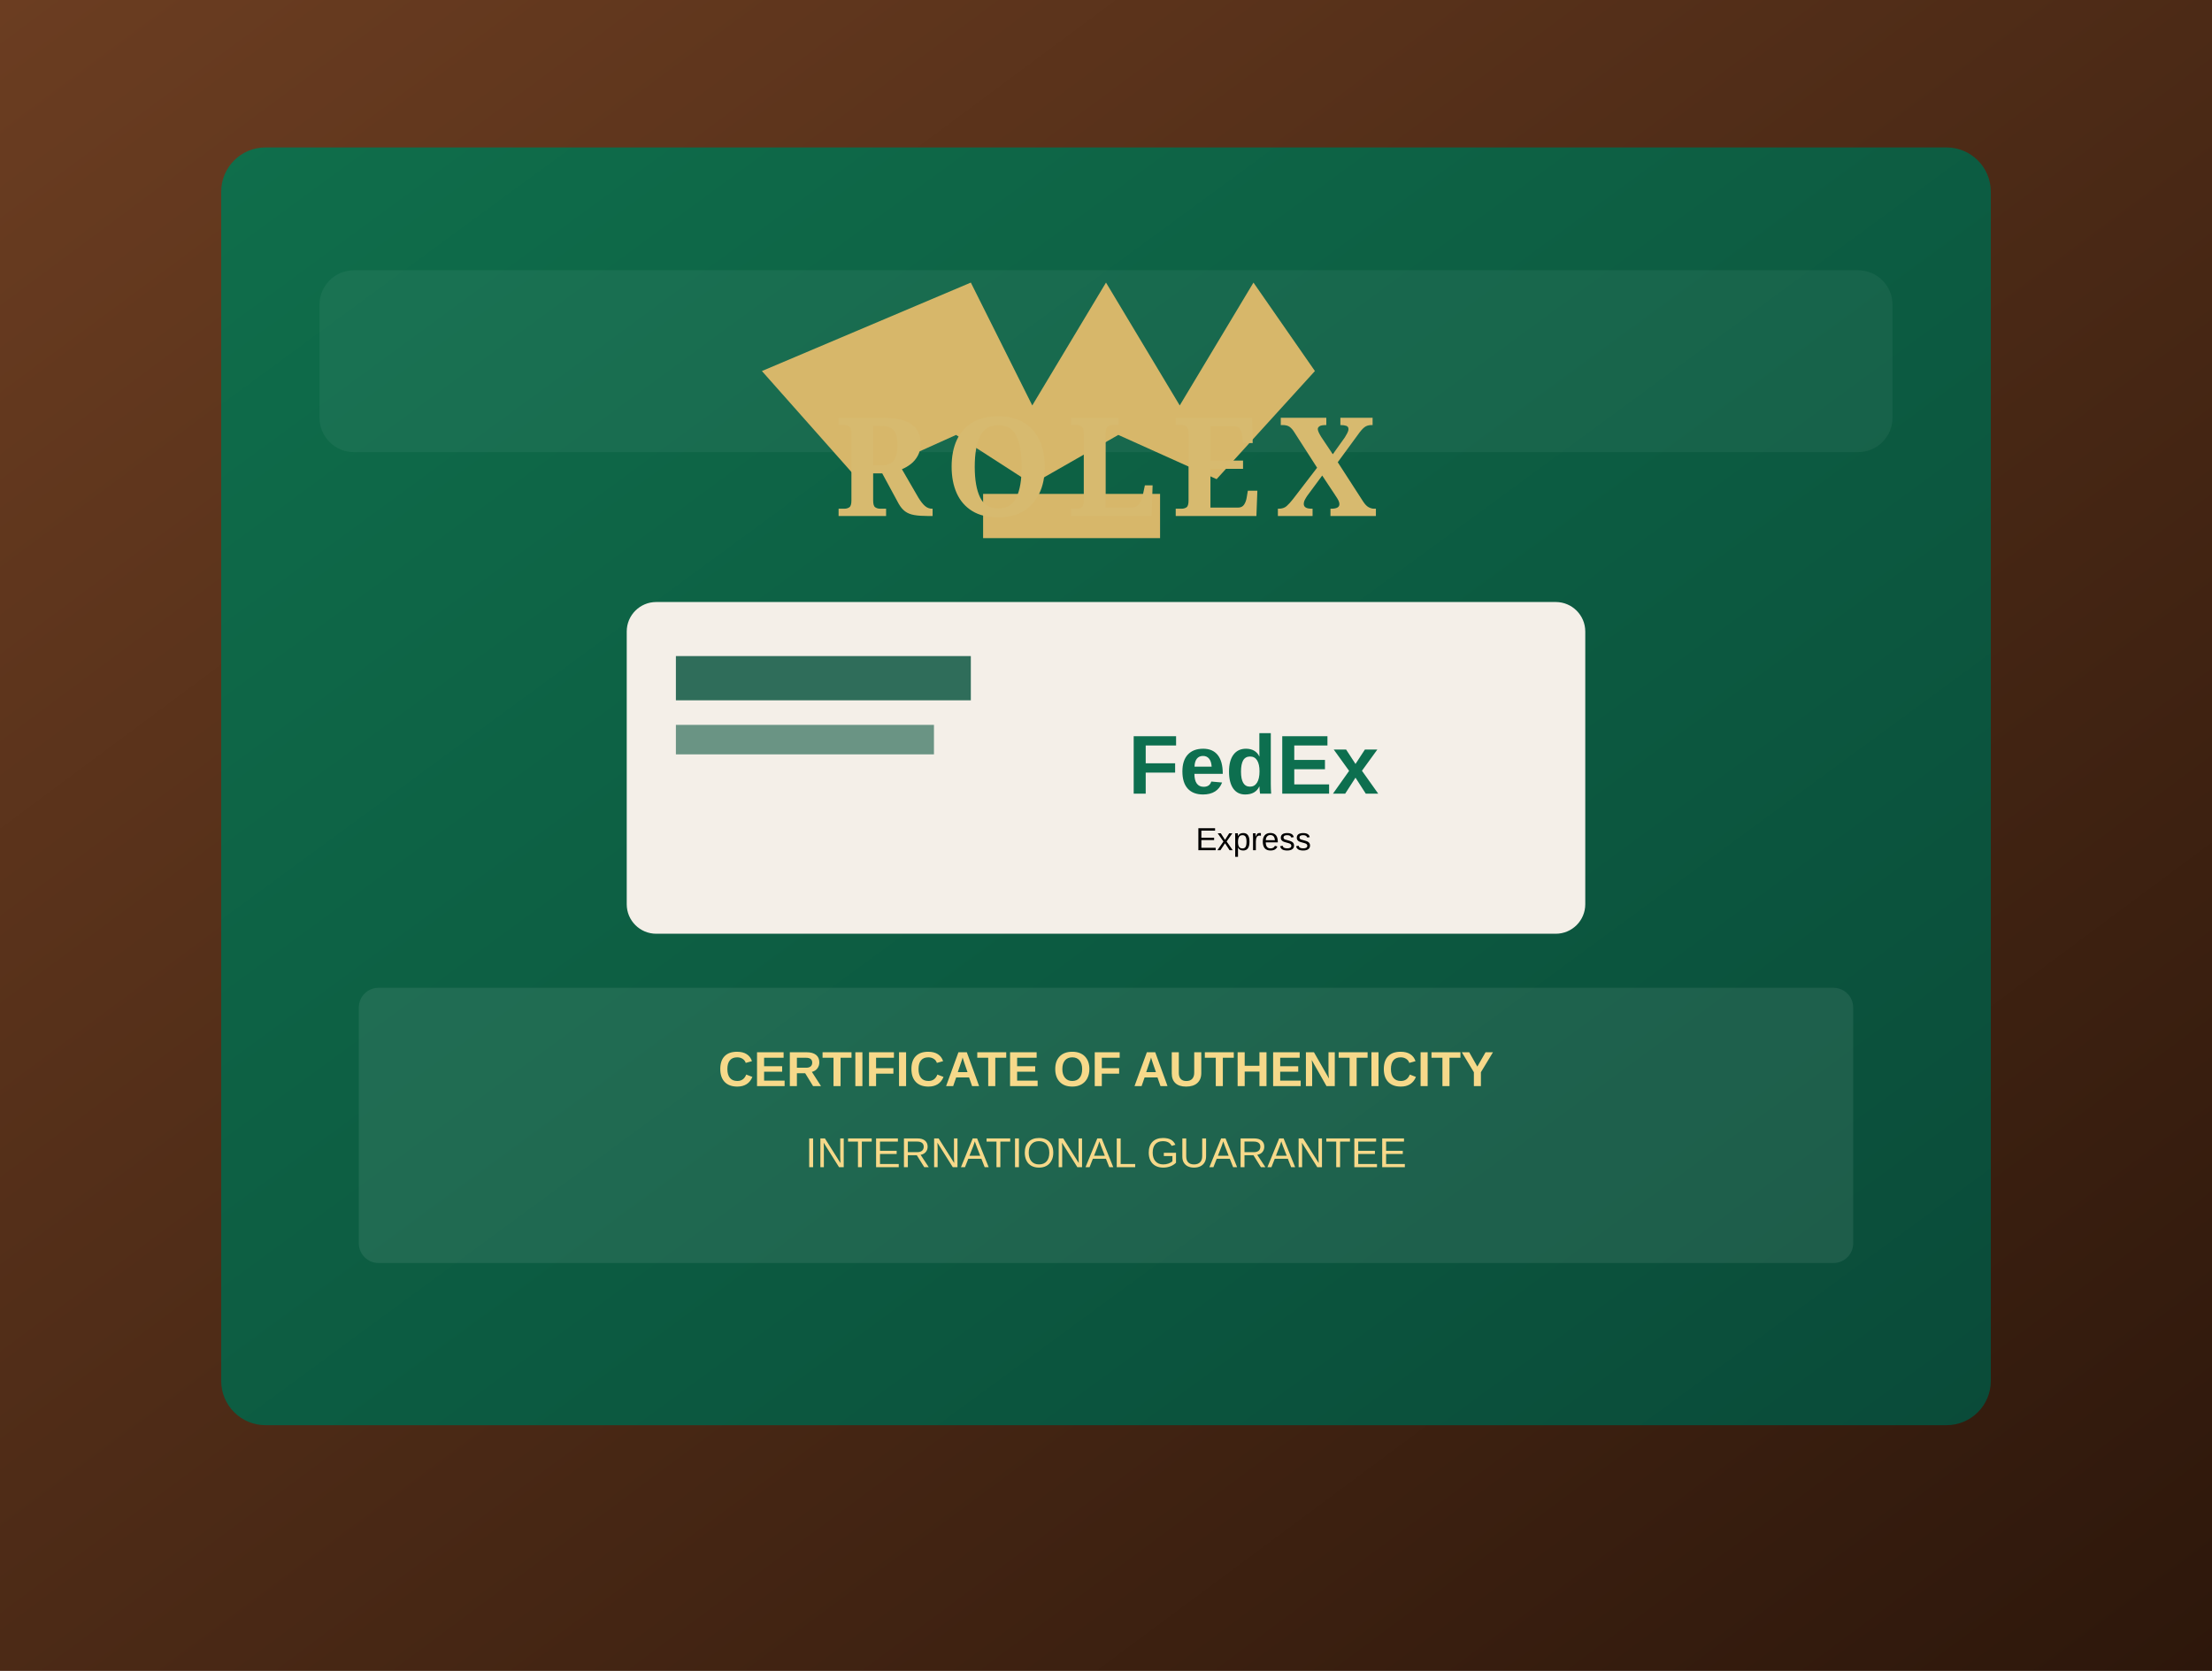
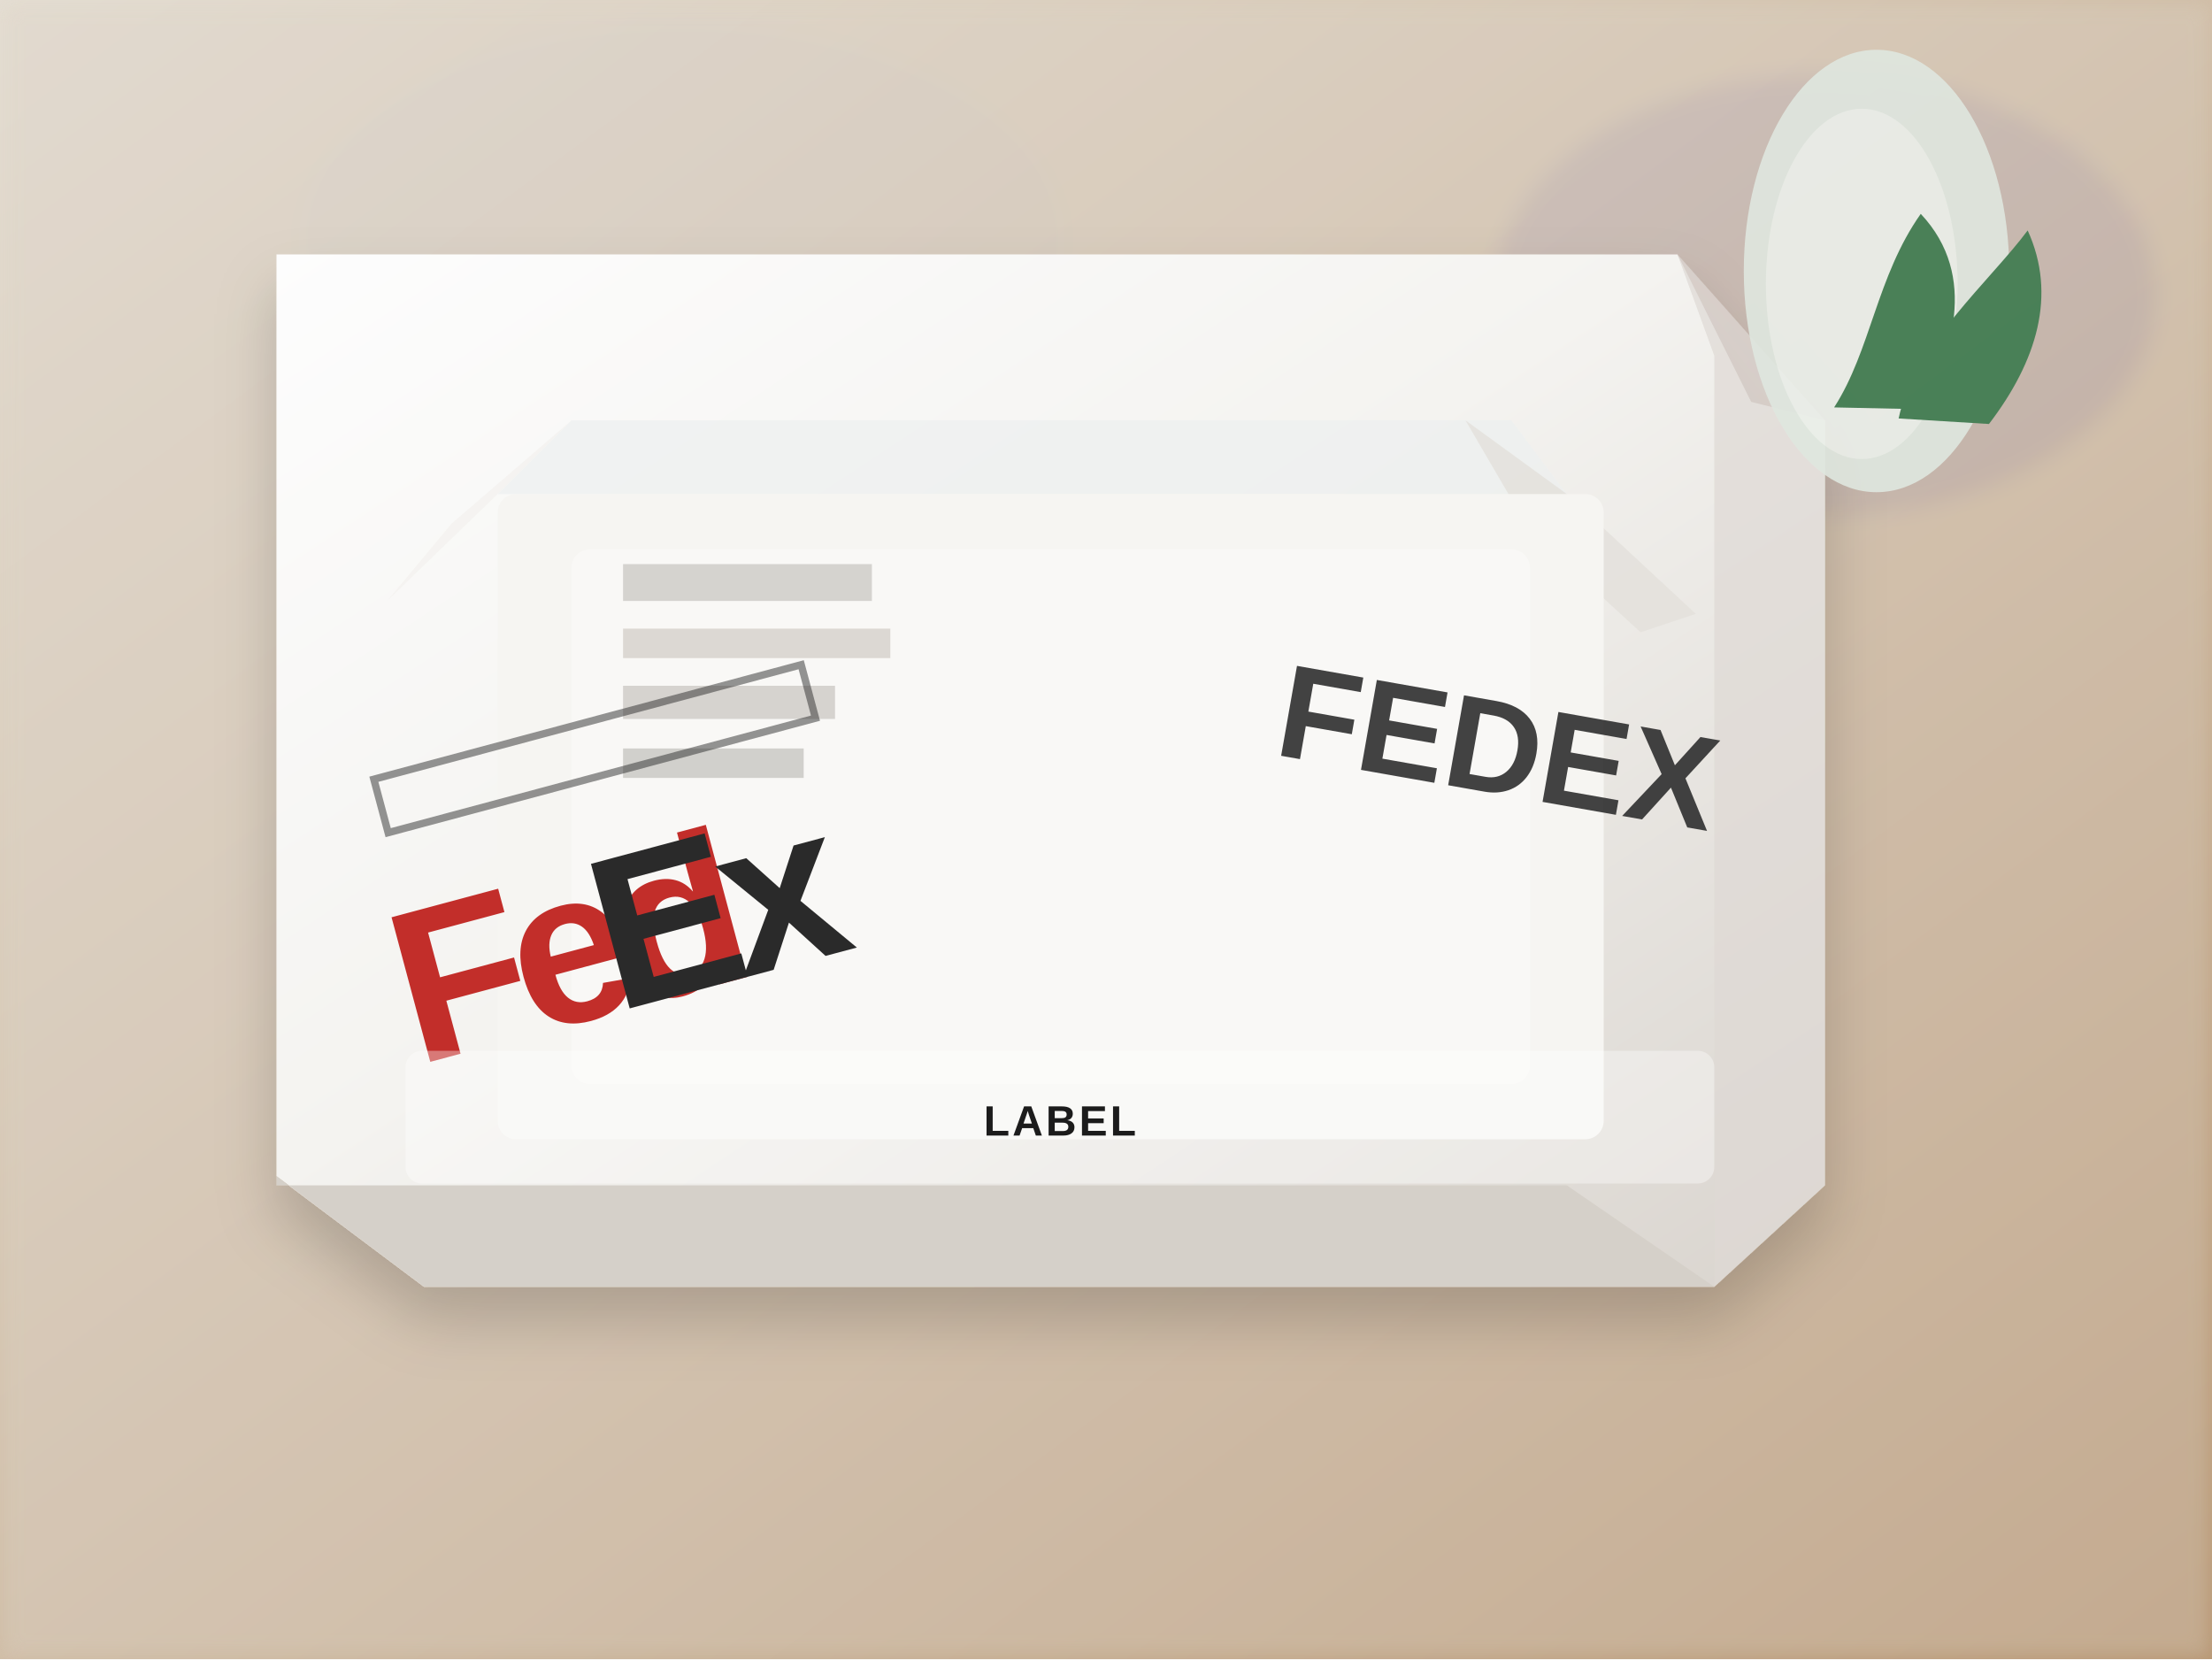
- <svg xmlns="http://www.w3.org/2000/svg" viewBox="0 0 900 680" role="img" aria-label="Package photo">
+ <svg xmlns="http://www.w3.org/2000/svg" viewBox="0 0 1200 900" role="img" aria-label="Package photo">
  <defs>
-     <linearGradient id="tableShade" x1="0" x2="1" y1="0" y2="1">
-       <stop offset="0%" stop-color="#6b3d21" />
-       <stop offset="100%" stop-color="#2d170b" />
+     <linearGradient id="bgDesk" x1="0" x2="1" y1="0" y2="1">
+       <stop offset="0%" stop-color="#e4ddd2" />
+       <stop offset="35%" stop-color="#d7c8b5" />
+       <stop offset="100%" stop-color="#b89774" />
    </linearGradient>
-     <linearGradient id="boxGreen" x1="0" x2="1" y1="0" y2="1">
-       <stop offset="0%" stop-color="#0f6e4b" />
-       <stop offset="100%" stop-color="#0a4b39" />
+     <linearGradient id="boxShade" x1="0" x2="1" y1="0" y2="1">
+       <stop offset="0%" stop-color="#fdfdfd" />
+       <stop offset="45%" stop-color="#f4f3f0" />
+       <stop offset="100%" stop-color="#d9d4ce" />
    </linearGradient>
+     <linearGradient id="kraftShadow" x1="0" x2="1" y1="0" y2="0">
+       <stop offset="0%" stop-color="#f2f1ee" />
+       <stop offset="100%" stop-color="#d8d2ca" />
+     </linearGradient>
+     <linearGradient id="redAccent" x1="0" x2="1" y1="0" y2="0">
+       <stop offset="0%" stop-color="#d9372a" />
+       <stop offset="100%" stop-color="#a71513" />
+     </linearGradient>
+     <filter id="softShadow" x="-20%" y="-20%" width="140%" height="160%">
+       <feDropShadow dx="0" dy="18" stdDeviation="16" flood-color="#000" flood-opacity="0.18" />
+     </filter>
+     <filter id="blurBg" x="-20%" y="-20%" width="140%" height="140%">
+       <feGaussianBlur stdDeviation="6" />
+     </filter>
  </defs>
-   <rect width="900" height="680" fill="url(#tableShade)" />
-   <rect x="90" y="60" width="720" height="520" rx="18" fill="url(#boxGreen)" />
-   <rect x="130" y="110" width="640" height="74" rx="14" fill="rgba(255,255,255,0.05)" />
-   <g transform="translate(310 75)">
-     <path d="M85 40 L110 90 L140 40 L170 90 L200 40 L225 76 L185 120 L145 102 L110 122 L79 102 L39 120 L0 76 Z" fill="#d7b76a" />
-     <rect x="90" y="126" width="72" height="18" fill="#d7b76a" />
+   <rect width="1200" height="900" fill="url(#bgDesk)" />
+   <g opacity="0.32" filter="url(#blurBg)">
+     <rect x="0" y="0" width="1200" height="900" fill="#dcd4c8" />
+     <ellipse cx="990" cy="160" rx="180" ry="120" fill="#b7b0c7" />
+     <ellipse cx="370" cy="130" rx="210" ry="120" fill="#d7d1ce" />
  </g>
-   <text x="450" y="210" text-anchor="middle" font-family="Georgia, serif" font-size="56" font-weight="700" letter-spacing="6" fill="#d7ba6f">ROLEX</text>
-   <g transform="translate(255 245)">
-     <rect x="0" y="0" width="390" height="135" rx="12" fill="#f4efe8" />
-     <rect x="20" y="22" width="120" height="18" fill="#2f6d5a" />
-     <rect x="20" y="50" width="105" height="12" fill="#2f6d5a" opacity="0.7" />
-     <text x="255" y="78" text-anchor="middle" font-family="Arial, sans-serif" font-size="34" font-weight="700" fill="#0d6f4f">FedEx</text>
-     <text x="255" y="101" text-anchor="middle" font-family="Arial, sans-serif" font-size="13" fill="#000">Express</text>
+   <g transform="translate(150 138)" filter="url(#softShadow)">
+     <polygon points="0,0 760,0 800,80 840,90 840,505 780,560 80,560 0,500" fill="url(#boxShade)" />
+     <polygon points="760,0 840,90 840,505 780,560 780,55" fill="#ded9d4" opacity="0.7" />
+     <polygon points="0,500 80,560 780,560 700,505 0,505" fill="#d5d0c9" />
+     <g>
+       <polygon points="160,90 670,90 700,130 120,130" fill="#edf0ef" opacity="0.7" />
+       <polygon points="95,146 160,90 120,130 60,188" fill="#f3f1ee" opacity="0.7" />
+       <polygon points="645,90 700,130 770,195 740,205 680,150" fill="#e4e1dc" opacity="0.85" />
+     </g>
+     <g transform="translate(120 130)">
+       <g transform="translate(0 0)">
+         <rect x="0" y="0" width="600" height="350" fill="#f6f5f2" rx="10" />
+         <rect x="40" y="30" width="520" height="290" fill="rgba(255,255,255,0.3)" rx="10" />
+         <g transform="translate(68 38)">
+           <rect x="0" y="0" width="135" height="20" fill="#d5d3cf" />
+           <rect x="0" y="35" width="145" height="16" fill="#dcd8d3" />
+           <rect x="0" y="66" width="115" height="18" fill="#d6d3cf" />
+           <rect x="0" y="100" width="98" height="16" fill="#d1d0cc" />
+         </g>
+       </g>
+     </g>
+     <g transform="translate(60 220) rotate(-15 160 140)">
+       <text x="0" y="180" font-family="Arial, sans-serif" font-weight="700" font-size="118" fill="#c22e2b" letter-spacing="-8">Fed</text>
+       <text x="112" y="180" font-family="Arial, sans-serif" font-weight="700" font-size="118" fill="#2b2b2b" letter-spacing="-8">Ex</text>
+       <rect x="18" y="24" width="240" height="30" fill="none" stroke="#2b2b2b" stroke-width="4" opacity="0.5" />
+     </g>
+     <g transform="translate(550 180) rotate(10 160 50)">
+       <text x="0" y="120" font-family="Arial, sans-serif" font-weight="700" font-size="72" fill="#2f2f2f" opacity="0.9">FEDEX</text>
+     </g>
+     <g transform="translate(70 432)">
+       <rect x="0" y="0" width="710" height="72" fill="rgba(255,255,255,0.36)" rx="9" />
+       <text x="355" y="46" text-anchor="middle" font-family="Arial, sans-serif" font-size="23" font-weight="700" fill="#1d1d1d" letter-spacing="1.5">LABEL</text>
+     </g>
  </g>
-   <g transform="translate(146 402)">
-     <rect x="0" y="0" width="608" height="112" rx="8" fill="rgba(255,255,255,0.08)" />
-     <text x="304" y="40" text-anchor="middle" font-family="Arial, sans-serif" font-size="20" font-weight="700" fill="#f6d98a">CERTIFICATE OF AUTHENTICITY</text>
-     <text x="304" y="73" text-anchor="middle" font-family="Arial, sans-serif" font-size="17" fill="#f6d98a">INTERNATIONAL GUARANTEE</text>
+   <g opacity="0.9">
+     <ellipse cx="1018" cy="147" rx="72" ry="120" fill="#dfe7df" />
+     <ellipse cx="1010" cy="154" rx="52" ry="95" fill="#ebf0ea" />
+     <path d="M995 221 C1015 190, 1018 150, 1042 116 C1074 150, 1058 194, 1042 222 Z" fill="#3c7a4e" />
+     <path d="M1030 227 C1038 188, 1080 152, 1100 125 C1116 160, 1105 196, 1079 230 Z" fill="#3c7a4e" />
  </g>
</svg>
